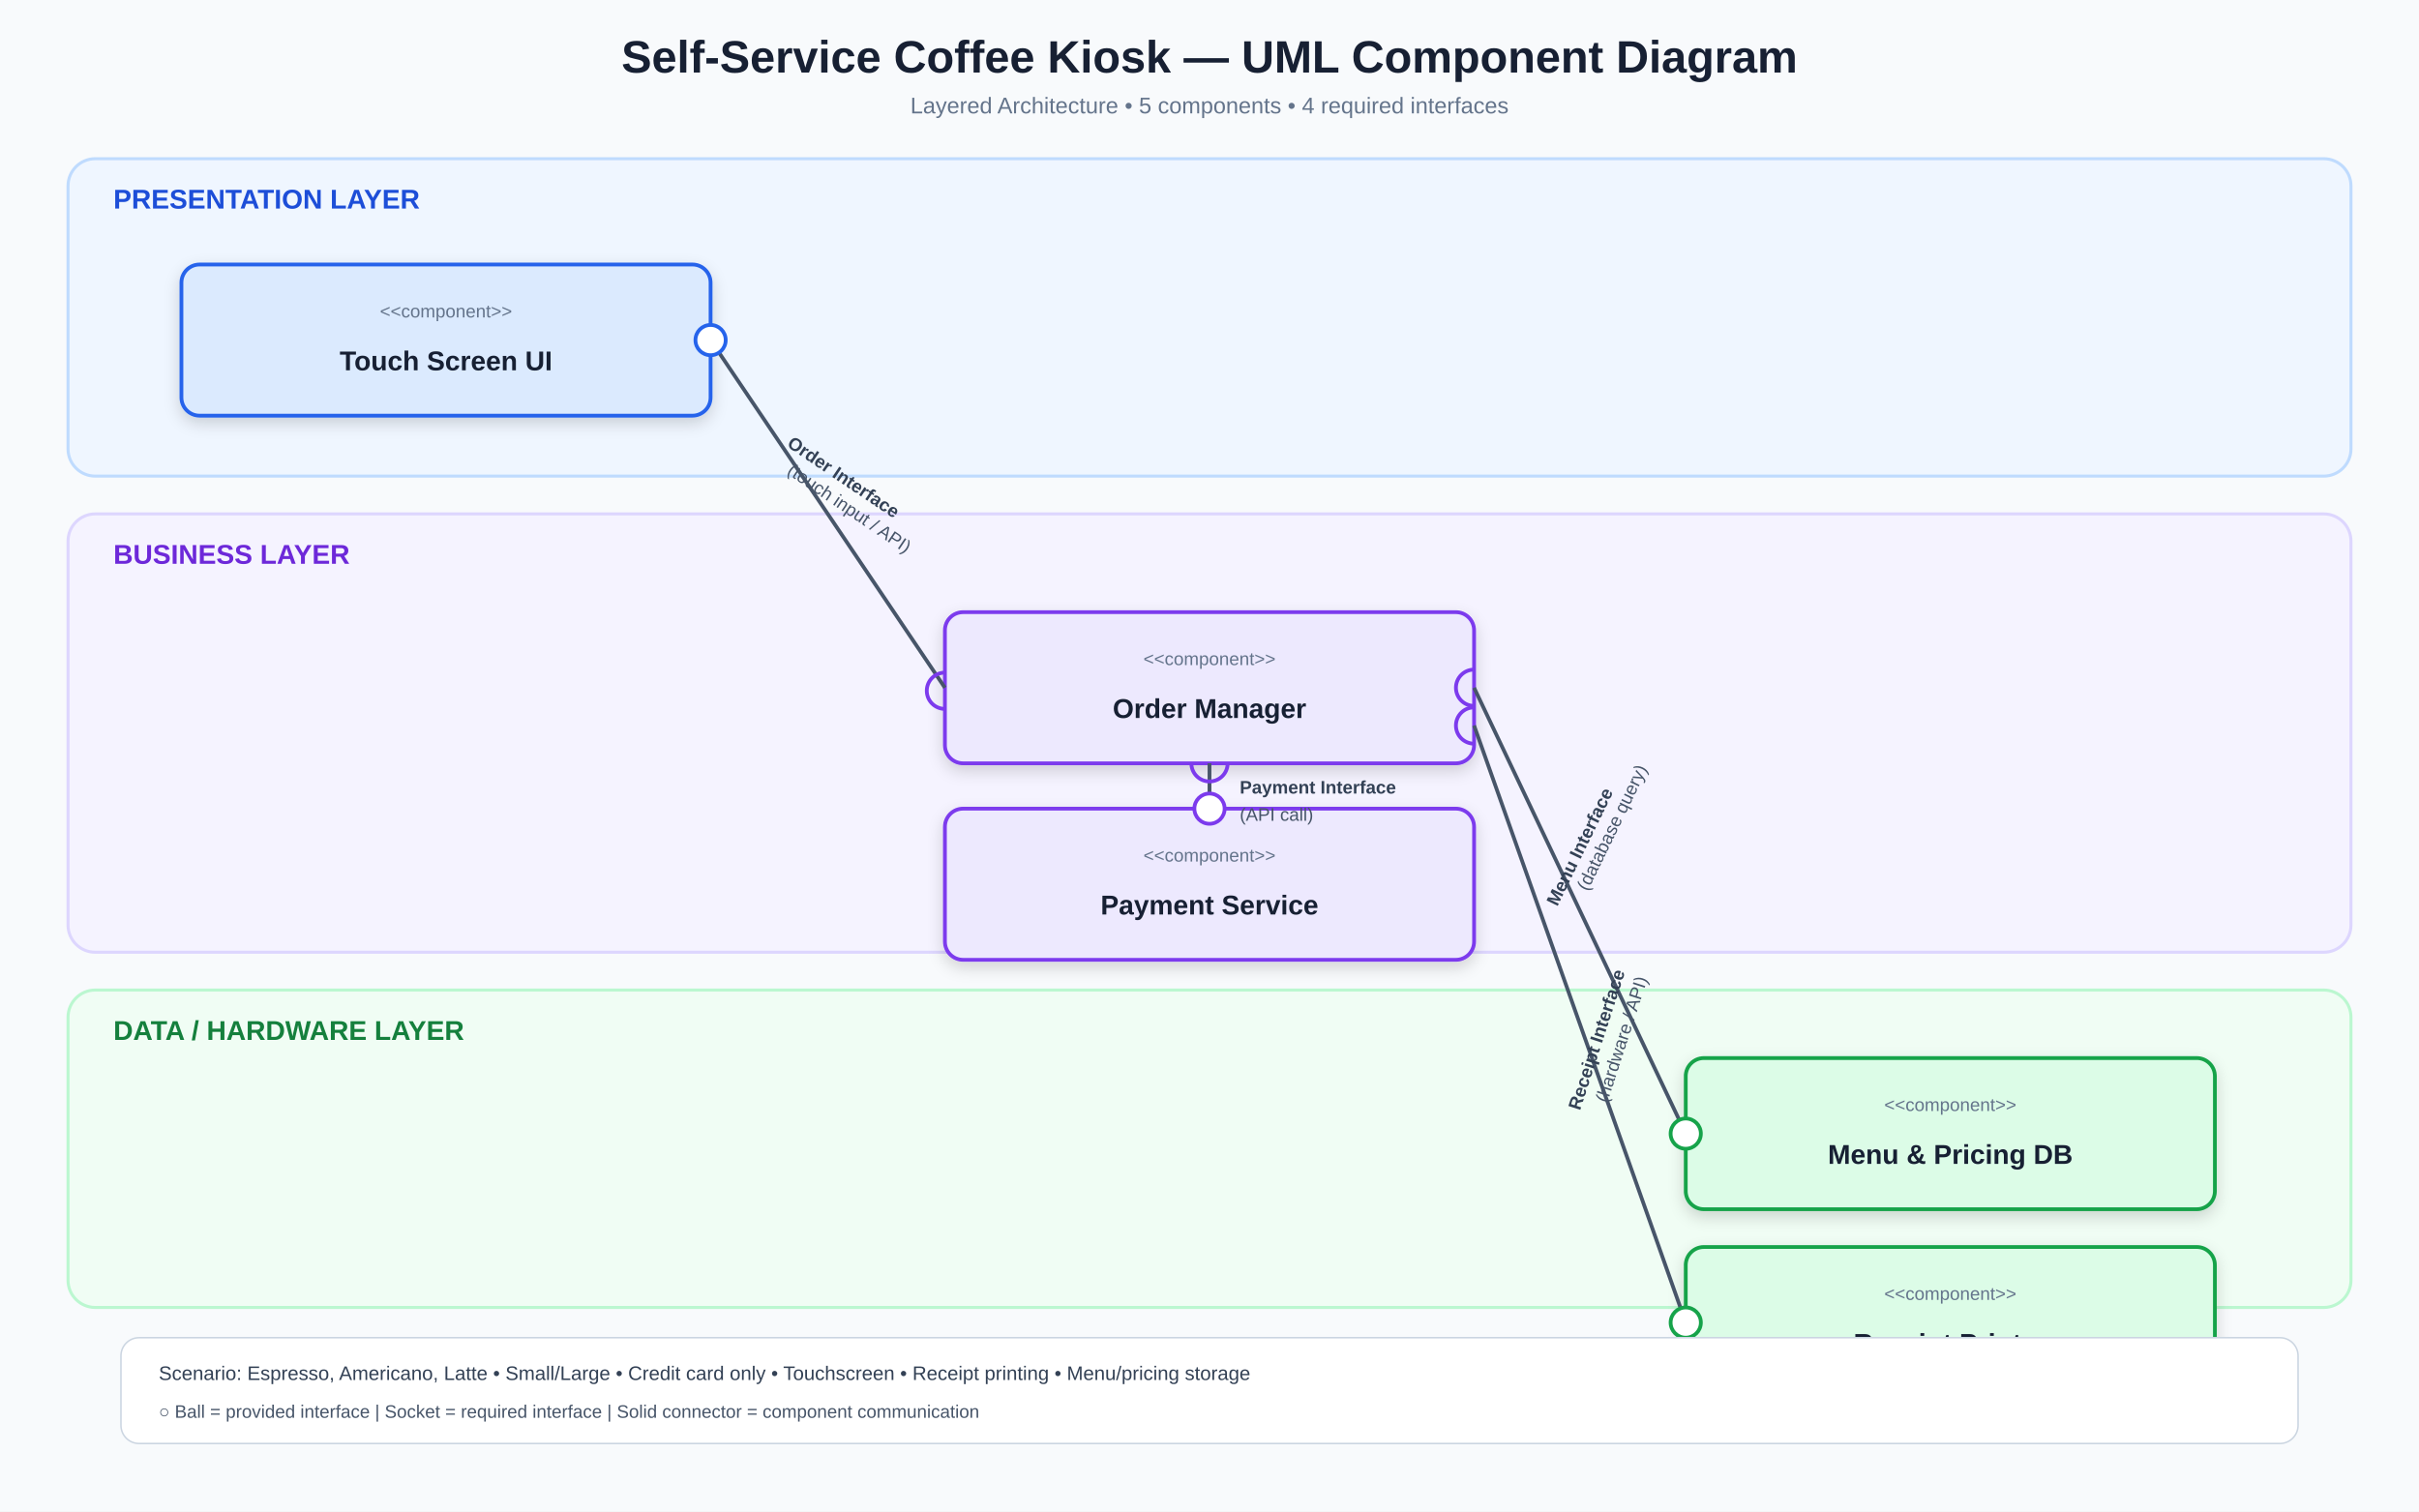
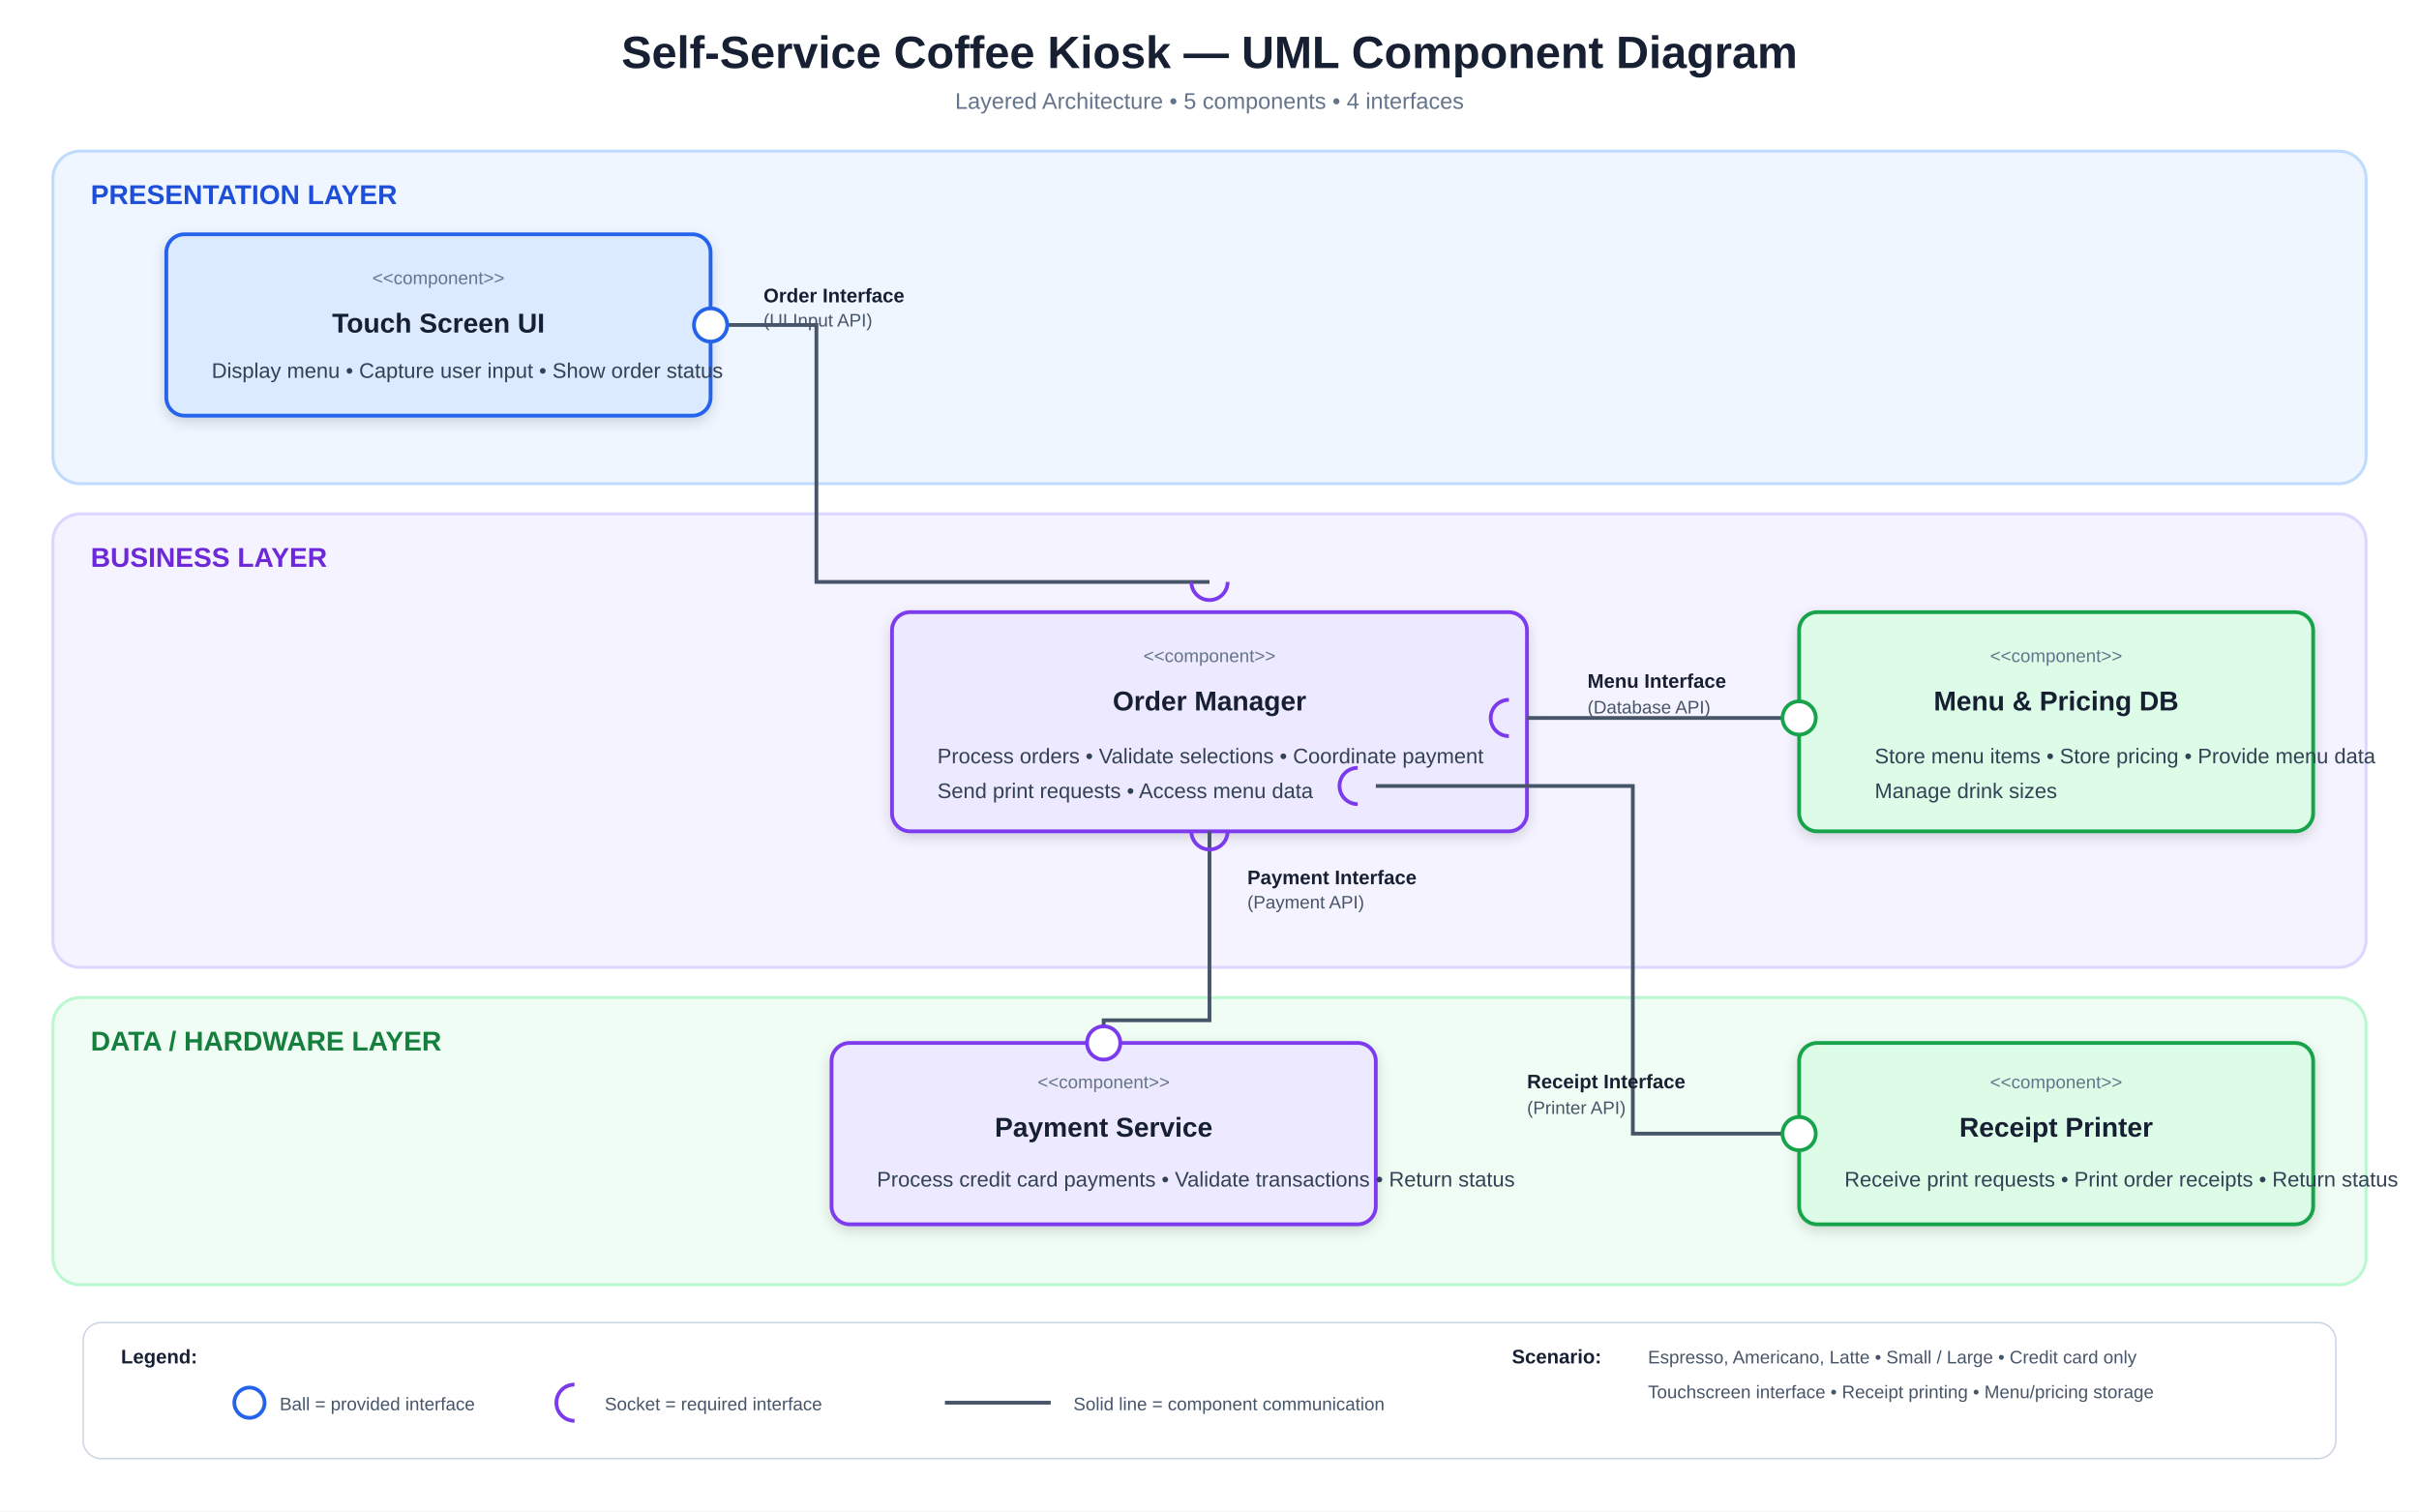
<svg xmlns="http://www.w3.org/2000/svg" width="1600" height="1000" viewBox="0 0 1600 1000">
  <defs>
    <filter id="shadow" x="-20%" y="-20%" width="140%" height="140%">
-       <feDropShadow dx="0" dy="4" stdDeviation="5" flood-opacity=".16" />
+       <feDropShadow dx="0" dy="3" stdDeviation="4" flood-opacity=".15" />
    </filter>
  </defs>
-   <style>.title{font:700 30px Arial;fill:#172033}.subtitle{font:15px Arial;fill:#64748b}.layer{font:700 18px Arial}.st{font:13px Arial;fill:#334155}.small{font:12px Arial;fill:#475569}.ct{font:700 18px Arial;fill:#172033}.comp{font:12px Arial;fill:#64748b}.label{font:700 12px Arial;fill:#334155}</style>
-   <rect width="1600" height="1000" fill="#f8fafc" />
-   <text x="800" y="48" text-anchor="middle" class="title">Self-Service Coffee Kiosk — UML Component Diagram</text>
-   <text x="800" y="75" text-anchor="middle" class="subtitle">Layered Architecture • 5 components • 4 required interfaces</text>
-   <rect x="45" y="105" width="1510" height="210" rx="18" fill="#eff6ff" stroke="#bfdbfe" stroke-width="2" />
-   <rect x="45" y="340" width="1510" height="290" rx="18" fill="#f5f3ff" stroke="#ddd6fe" stroke-width="2" />
-   <rect x="45" y="655" width="1510" height="210" rx="18" fill="#f0fdf4" stroke="#bbf7d0" stroke-width="2" />
-   <text x="75" y="138" class="layer" fill="#1d4ed8">PRESENTATION LAYER</text>
-   <text x="75" y="373" class="layer" fill="#6d28d9">BUSINESS LAYER</text>
-   <text x="75" y="688" class="layer" fill="#15803d">DATA / HARDWARE LAYER</text>
+   <style>
+ .title{font:700 30px Arial;fill:#172033}.subtitle{font:15px Arial;fill:#64748b}.layer{font:700 18px Arial}.ct{font:700 18px Arial;fill:#172033}.comp{font:12px Arial;fill:#64748b}.body{font:14px Arial;fill:#334155}.label{font:700 13px Arial;fill:#172033}.small{font:12px Arial;fill:#475569}
+ </style>
+   <rect width="1600" height="1000" fill="#ffffff" />
+   <text x="800" y="45" text-anchor="middle" class="title">Self-Service Coffee Kiosk — UML Component Diagram</text>
+   <text x="800" y="72" text-anchor="middle" class="subtitle">Layered Architecture • 5 components • 4 interfaces</text>
+   <rect x="35" y="100" width="1530" height="220" rx="18" fill="#eff6ff" stroke="#bfdbfe" stroke-width="2" />
+   <rect x="35" y="340" width="1530" height="300" rx="18" fill="#f5f3ff" stroke="#ddd6fe" stroke-width="2" />
+   <rect x="35" y="660" width="1530" height="190" rx="18" fill="#f0fdf4" stroke="#bbf7d0" stroke-width="2" />
+   <text x="60" y="135" class="layer" fill="#1d4ed8">PRESENTATION LAYER</text>
+   <text x="60" y="375" class="layer" fill="#6d28d9">BUSINESS LAYER</text>
+   <text x="60" y="695" class="layer" fill="#15803d">DATA / HARDWARE LAYER</text>
  <g filter="url(#shadow)">
-     <rect x="120" y="175" width="350" height="100" rx="12" fill="#dbeafe" stroke="#2563eb" stroke-width="2.5" />
-     <rect x="625" y="405" width="350" height="100" rx="12" fill="#ede9fe" stroke="#7c3aed" stroke-width="2.5" />
-     <rect x="625" y="535" width="350" height="100" rx="12" fill="#ede9fe" stroke="#7c3aed" stroke-width="2.5" />
-     <rect x="1115" y="700" width="350" height="100" rx="12" fill="#dcfce7" stroke="#16a34a" stroke-width="2.5" />
-     <rect x="1115" y="825" width="350" height="100" rx="12" fill="#dcfce7" stroke="#16a34a" stroke-width="2.5" />
+     <rect x="110" y="155" width="360" height="120" rx="12" fill="#dbeafe" stroke="#2563eb" stroke-width="2.5" />
+     <rect x="590" y="405" width="420" height="145" rx="12" fill="#ede9fe" stroke="#7c3aed" stroke-width="2.5" />
+     <rect x="550" y="690" width="360" height="120" rx="12" fill="#ede9fe" stroke="#7c3aed" stroke-width="2.5" />
+     <rect x="1190" y="405" width="340" height="145" rx="12" fill="#dcfce7" stroke="#16a34a" stroke-width="2.5" />
+     <rect x="1190" y="690" width="340" height="120" rx="12" fill="#dcfce7" stroke="#16a34a" stroke-width="2.5" />
  </g>
  <g text-anchor="middle">
-     <text x="295" y="210" class="comp">&lt;&lt;component&gt;&gt;</text>
-     <text x="295" y="245" class="ct">Touch Screen UI</text>
-     <text x="800" y="440" class="comp">&lt;&lt;component&gt;&gt;</text>
-     <text x="800" y="475" class="ct">Order Manager</text>
-     <text x="800" y="570" class="comp">&lt;&lt;component&gt;&gt;</text>
-     <text x="800" y="605" class="ct">Payment Service</text>
-     <text x="1290" y="735" class="comp">&lt;&lt;component&gt;&gt;</text>
-     <text x="1290" y="770" class="ct">Menu &amp; Pricing DB</text>
-     <text x="1290" y="860" class="comp">&lt;&lt;component&gt;&gt;</text>
-     <text x="1290" y="895" class="ct">Receipt Printer</text>
+     <text x="290" y="188" class="comp">&lt;&lt;component&gt;&gt;</text>
+     <text x="290" y="220" class="ct">Touch Screen UI</text>
+     <text x="800" y="438" class="comp">&lt;&lt;component&gt;&gt;</text>
+     <text x="800" y="470" class="ct">Order Manager</text>
+     <text x="730" y="720" class="comp">&lt;&lt;component&gt;&gt;</text>
+     <text x="730" y="752" class="ct">Payment Service</text>
+     <text x="1360" y="438" class="comp">&lt;&lt;component&gt;&gt;</text>
+     <text x="1360" y="470" class="ct">Menu &amp; Pricing DB</text>
+     <text x="1360" y="720" class="comp">&lt;&lt;component&gt;&gt;</text>
+     <text x="1360" y="752" class="ct">Receipt Printer</text>
  </g>
-   <g stroke="#475569" stroke-width="2.5" fill="none">
-     <line x1="470" y1="225" x2="625" y2="455" />
-     <line x1="800" y1="505" x2="800" y2="535" />
-     <line x1="1115" y1="750" x2="975" y2="455" />
-     <line x1="1115" y1="875" x2="975" y2="480" />
+   <g class="body">
+     <text x="140" y="250">Display menu • Capture user input • Show order status</text>
+     <text x="620" y="505">Process orders • Validate selections • Coordinate payment</text>
+     <text x="620" y="528">Send print requests • Access menu data</text>
+     <text x="1240" y="505">Store menu items • Store pricing • Provide menu data</text>
+     <text x="1240" y="528">Manage drink sizes</text>
+     <text x="580" y="785">Process credit card payments • Validate transactions • Return status</text>
+     <text x="1220" y="785">Receive print requests • Print order receipts • Return status</text>
  </g>
-   <circle cx="470" cy="225" r="10" fill="white" stroke="#2563eb" stroke-width="2.5" />
-   <path d="M625 445 A12 12 0 0 0 625 469" fill="none" stroke="#7c3aed" stroke-width="2.5" />
-   <path d="M788 505 A12 12 0 0 0 812 505" fill="none" stroke="#7c3aed" stroke-width="2.5" />
-   <circle cx="800" cy="535" r="10" fill="white" stroke="#7c3aed" stroke-width="2.5" />
-   <circle cx="1115" cy="750" r="10" fill="white" stroke="#16a34a" stroke-width="2.5" />
-   <path d="M975 443 A12 12 0 0 0 975 467" fill="none" stroke="#7c3aed" stroke-width="2.5" />
-   <circle cx="1115" cy="875" r="10" fill="white" stroke="#16a34a" stroke-width="2.5" />
-   <path d="M975 468 A12 12 0 0 0 975 492" fill="none" stroke="#7c3aed" stroke-width="2.5" />
-   <text x="520" y="295" class="label" transform="rotate(34 520 295)">Order Interface</text>
-   <text x="520" y="313" class="small" transform="rotate(34 520 313)">(touch input / API)</text>
-   <text x="820" y="525" class="label">Payment Interface</text>
-   <text x="820" y="543" class="small">(API call)</text>
-   <text x="1030" y="600" class="label" transform="rotate(-64 1030 600)">Menu Interface</text>
-   <text x="1050" y="590" class="small" transform="rotate(-64 1050 590)">(database query)</text>
-   <text x="1045" y="735" class="label" transform="rotate(-72 1045 735)">Receipt Interface</text>
-   <text x="1063" y="730" class="small" transform="rotate(-72 1063 730)">(hardware / API)</text>
-   <rect x="80" y="885" width="1440" height="70" rx="12" fill="white" stroke="#cbd5e1" />
-   <text x="105" y="913" class="st">Scenario: Espresso, Americano, Latte • Small/Large • Credit card only • Touchscreen • Receipt printing • Menu/pricing storage</text>
-   <text x="105" y="938" class="small">○ Ball = provided interface | Socket = required interface | Solid connector = component communication</text>
+   <path d="M470 215 H540 V385 H800" fill="none" stroke="#475569" stroke-width="2.5" />
+   <circle cx="470" cy="215" r="11" fill="white" stroke="#2563eb" stroke-width="2.5" />
+   <path d="M788 385 A12 12 0 0 0 812 385" fill="none" stroke="#7c3aed" stroke-width="2.5" />
+   <text x="505" y="200" class="label">Order Interface</text>
+   <text x="505" y="216" class="small">(UI Input API)</text>
+   <path d="M800 550 V675 H730 V690" fill="none" stroke="#475569" stroke-width="2.5" />
+   <path d="M788 550 A12 12 0 0 0 812 550" fill="none" stroke="#7c3aed" stroke-width="2.5" />
+   <circle cx="730" cy="690" r="11" fill="white" stroke="#7c3aed" stroke-width="2.5" />
+   <text x="825" y="585" class="label">Payment Interface</text>
+   <text x="825" y="601" class="small">(Payment API)</text>
+   <path d="M1010 475 H1190" fill="none" stroke="#475569" stroke-width="2.5" />
+   <path d="M998 463 A12 12 0 0 0 998 487" fill="none" stroke="#7c3aed" stroke-width="2.5" />
+   <circle cx="1190" cy="475" r="11" fill="white" stroke="#16a34a" stroke-width="2.5" />
+   <text x="1050" y="455" class="label">Menu Interface</text>
+   <text x="1050" y="472" class="small">(Database API)</text>
+   <path d="M910 520 H1080 V750 H1190" fill="none" stroke="#475569" stroke-width="2.5" />
+   <path d="M898 508 A12 12 0 0 0 898 532" fill="none" stroke="#7c3aed" stroke-width="2.5" />
+   <circle cx="1190" cy="750" r="11" fill="white" stroke="#16a34a" stroke-width="2.5" />
+   <text x="1010" y="720" class="label">Receipt Interface</text>
+   <text x="1010" y="737" class="small">(Printer API)</text>
+   <rect x="55" y="875" width="1490" height="90" rx="12" fill="#ffffff" stroke="#cbd5e1" />
+   <text x="80" y="902" class="label">Legend:</text>
+   <circle cx="165" cy="928" r="10" fill="white" stroke="#2563eb" stroke-width="2.5" />
+   <text x="185" y="933" class="small">Ball = provided interface</text>
+   <path d="M380 916 A12 12 0 0 0 380 940" fill="none" stroke="#7c3aed" stroke-width="2.5" />
+   <text x="400" y="933" class="small">Socket = required interface</text>
+   <line x1="625" y1="928" x2="695" y2="928" stroke="#475569" stroke-width="2.5" />
+   <text x="710" y="933" class="small">Solid line = component communication</text>
+   <text x="1000" y="902" class="label">Scenario:</text>
+   <text x="1090" y="902" class="small">Espresso, Americano, Latte • Small / Large • Credit card only</text>
+   <text x="1090" y="925" class="small">Touchscreen interface • Receipt printing • Menu/pricing storage</text>
</svg>
